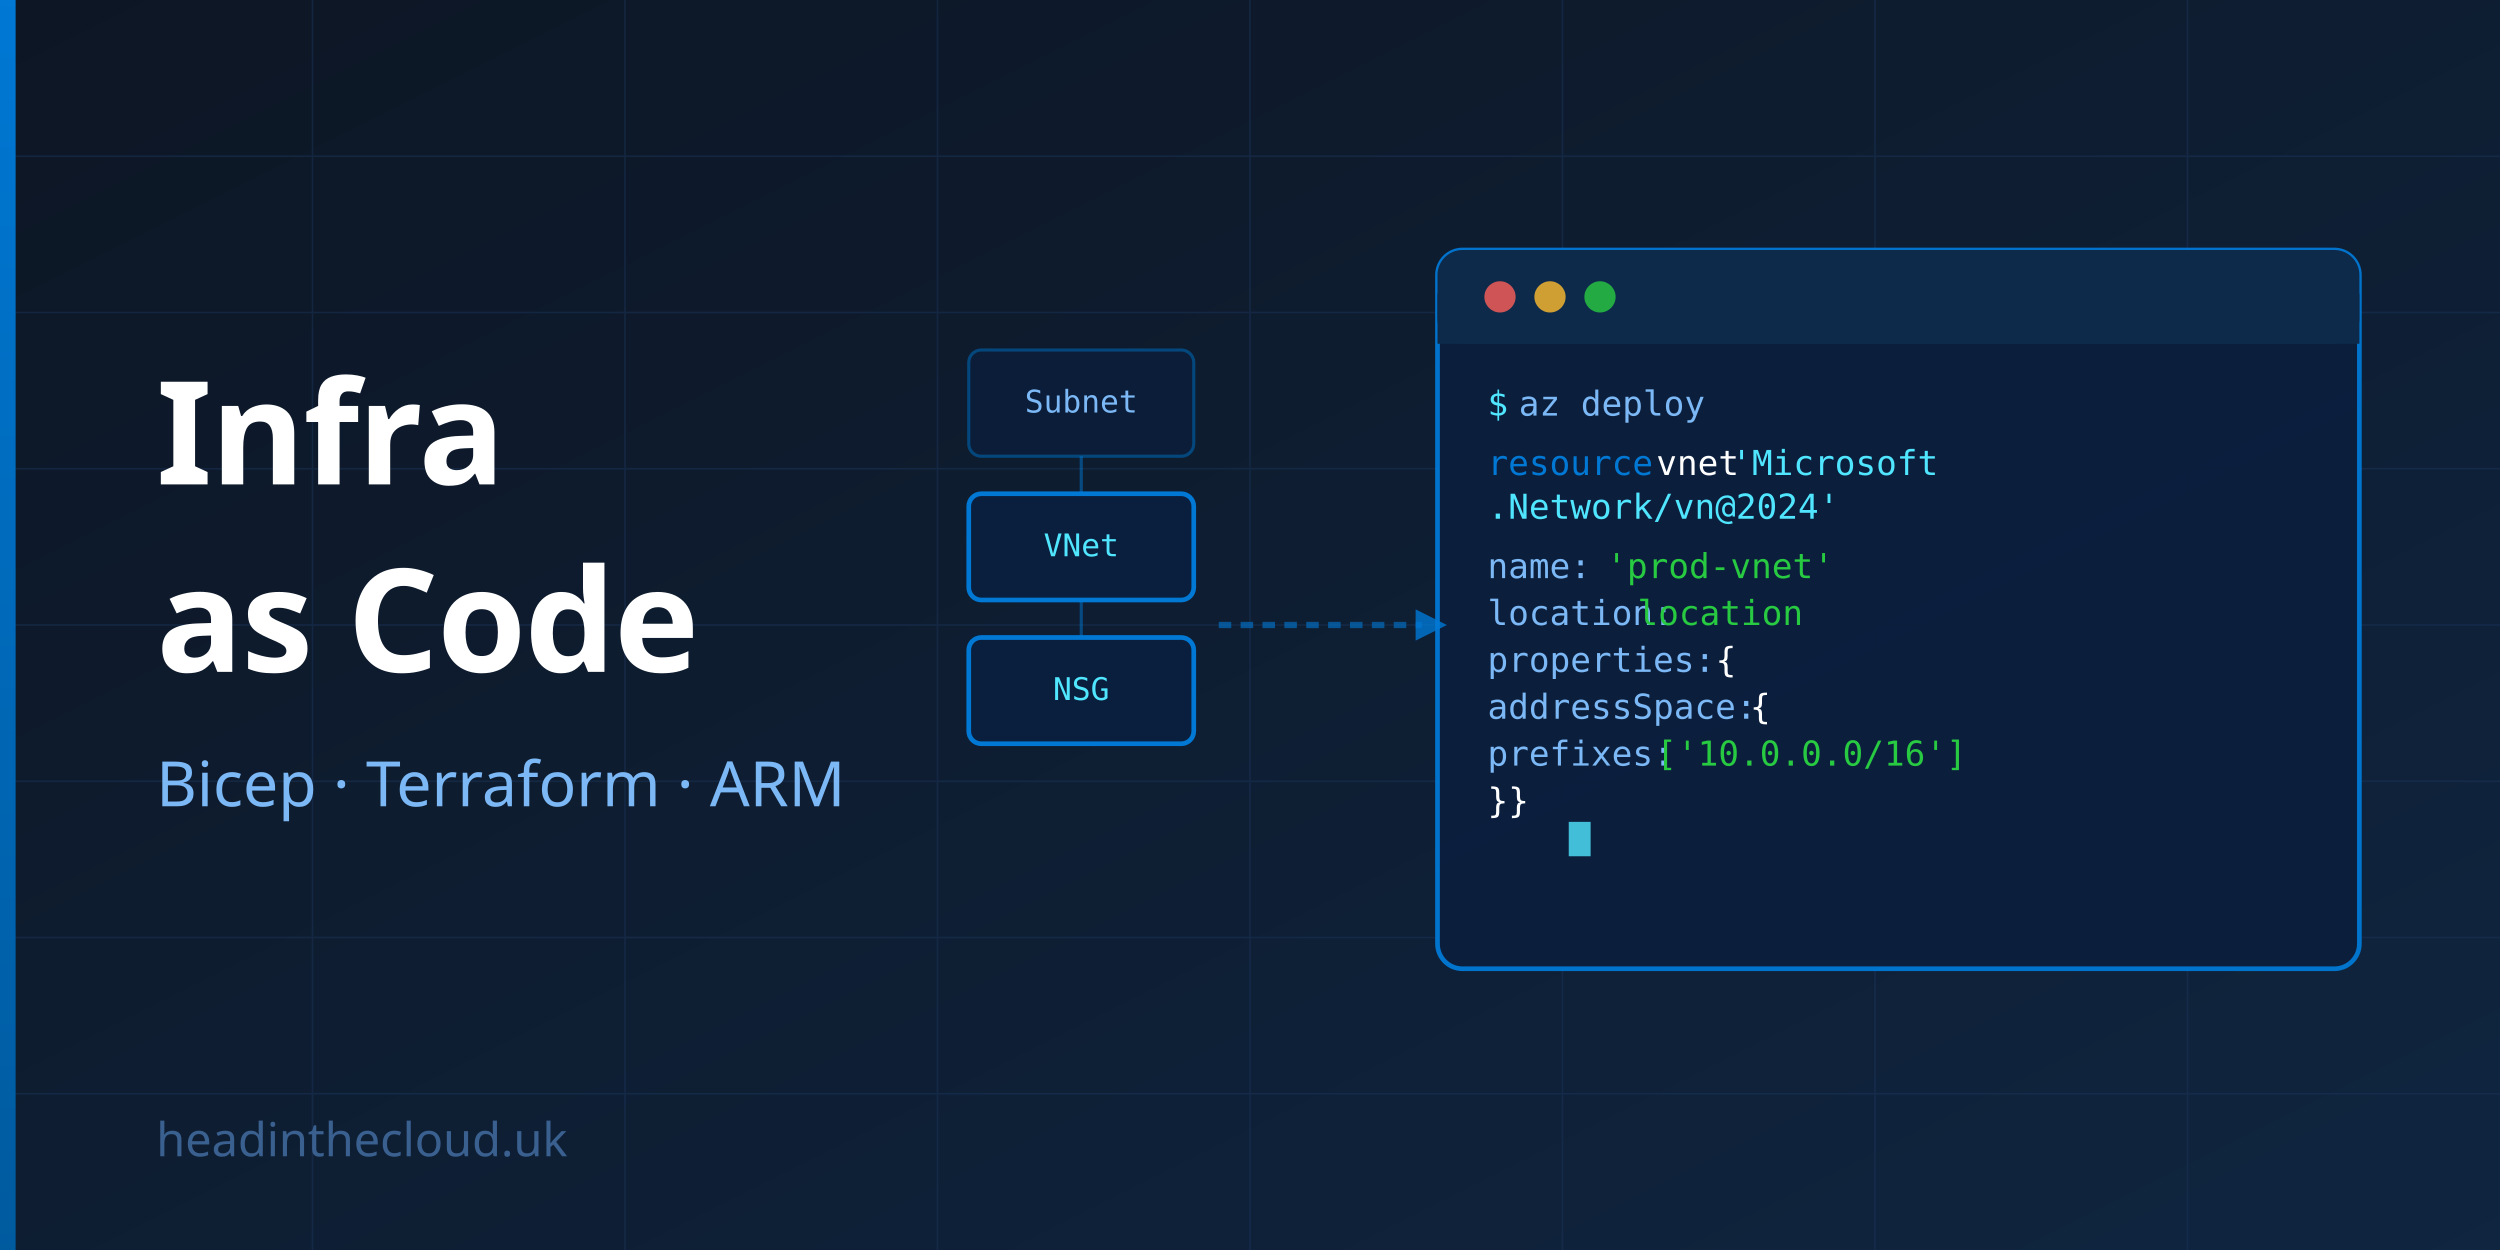
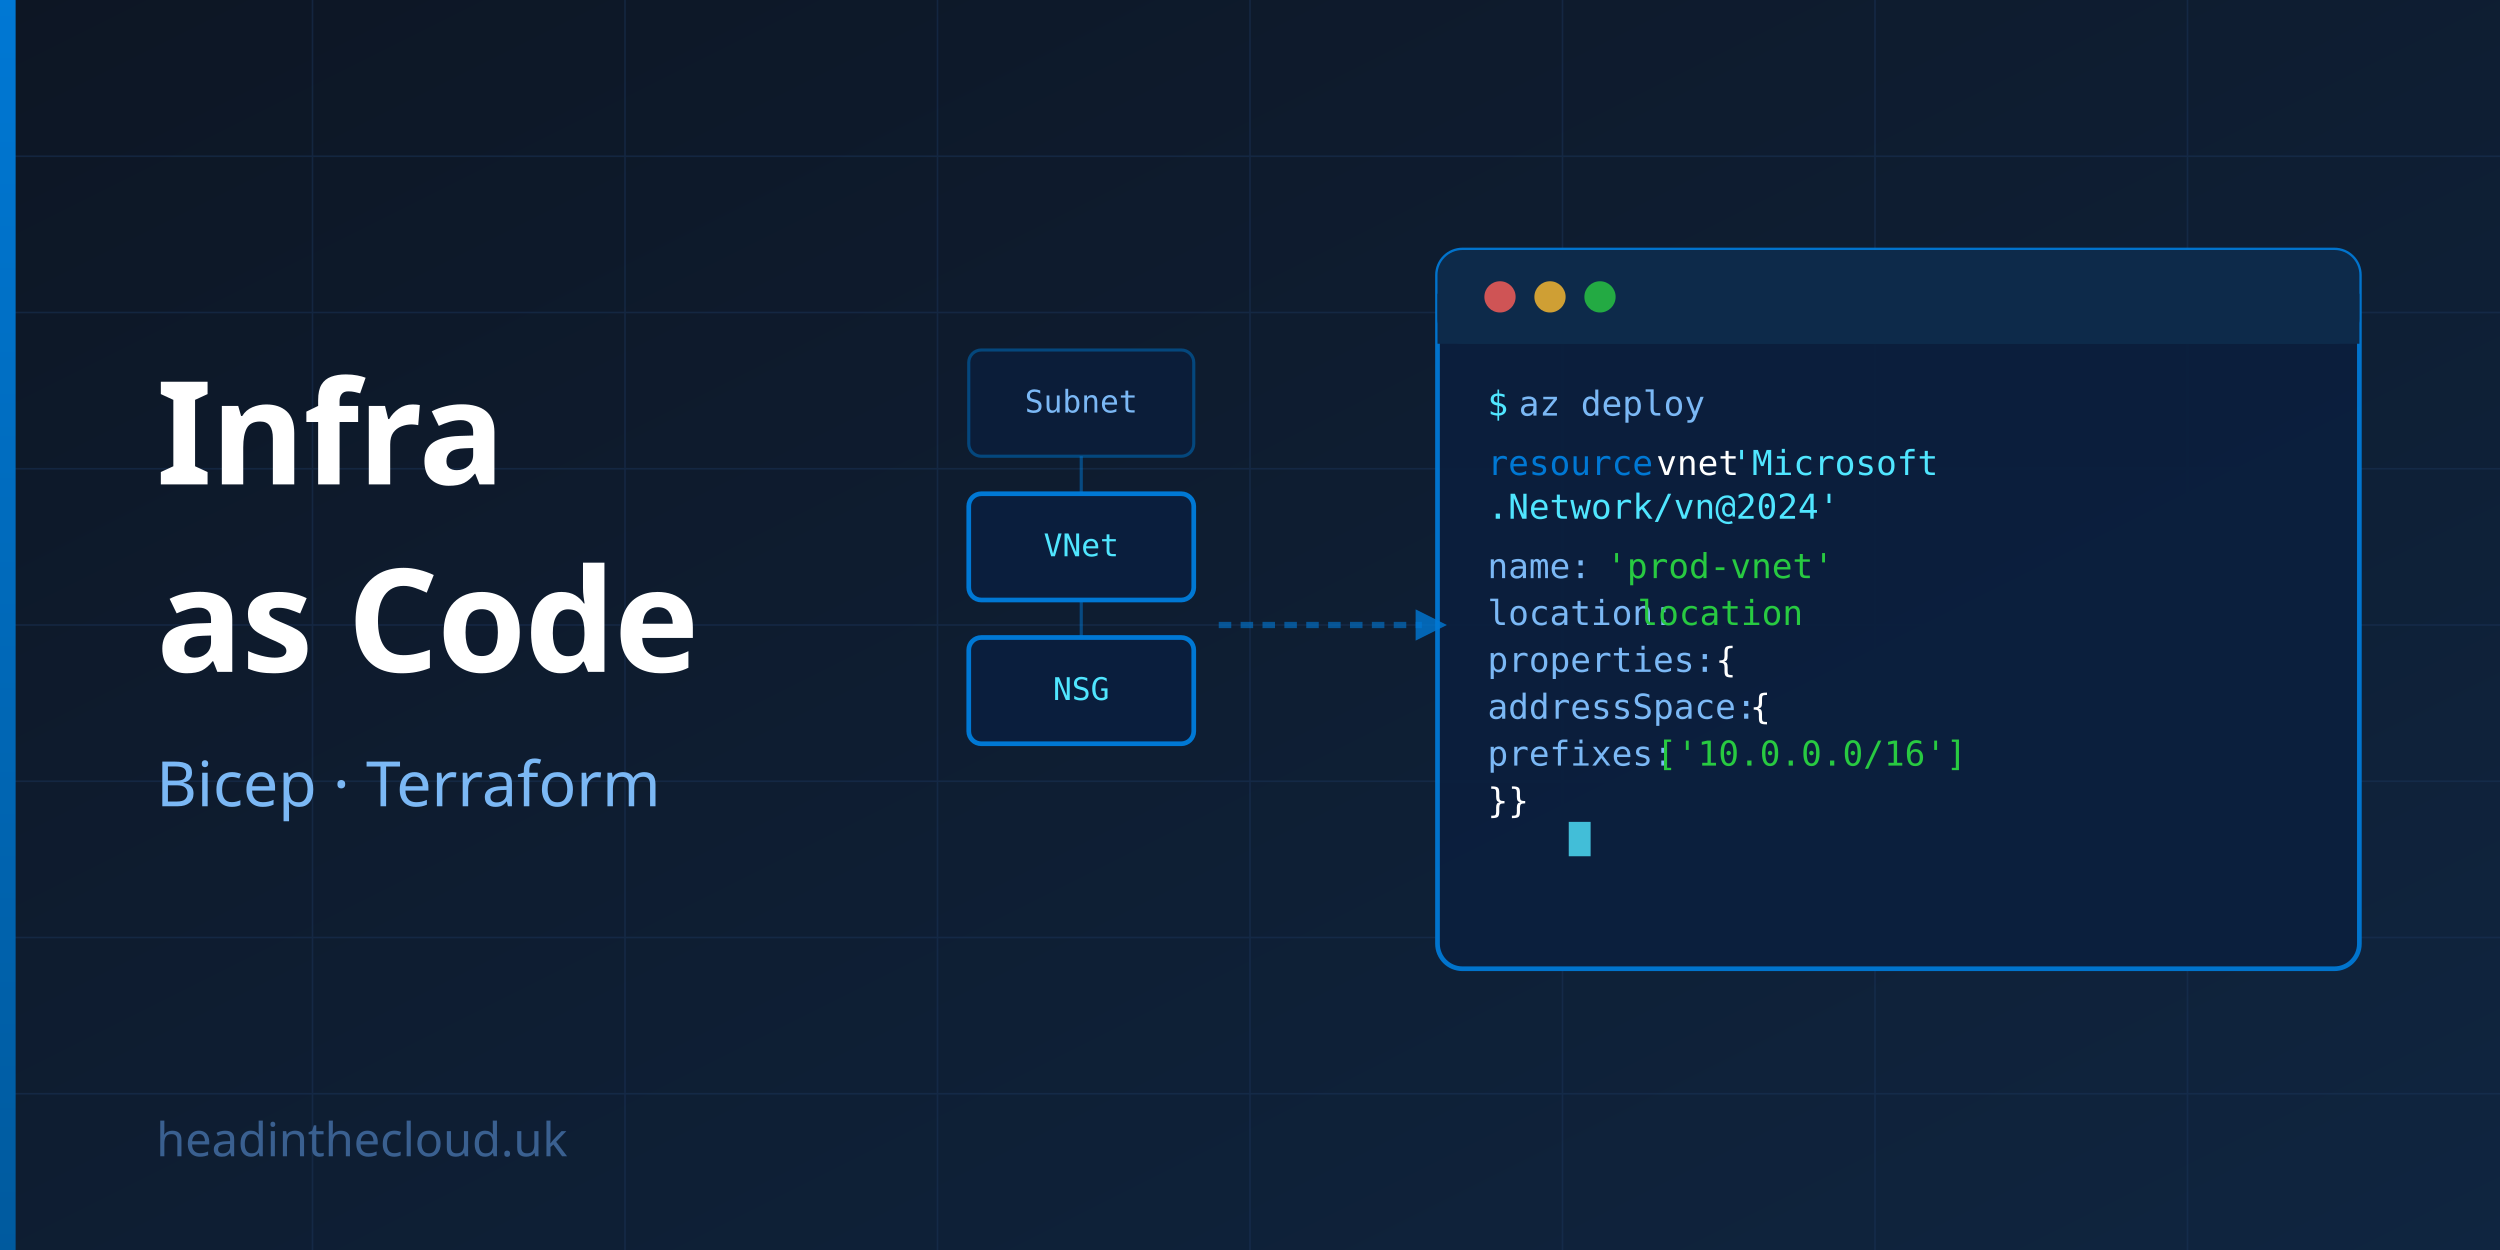
<svg xmlns="http://www.w3.org/2000/svg" viewBox="0 0 800 400" role="img" aria-label="Infrastructure as Code">
  <defs>
    <linearGradient id="bg-iac" x1="0%" y1="0%" x2="100%" y2="100%">
      <stop offset="0%" style="stop-color:#0d1624" />
      <stop offset="100%" style="stop-color:#0f2540" />
    </linearGradient>
    <linearGradient id="accent-iac" x1="0%" y1="0%" x2="0%" y2="100%">
      <stop offset="0%" style="stop-color:#0078d4" />
      <stop offset="100%" style="stop-color:#005a9e" />
    </linearGradient>
  </defs>
  <rect width="800" height="400" fill="url(#bg-iac)" />
  <g stroke="#1a3358" stroke-width="0.5" opacity="0.5">
    <line x1="0" y1="50" x2="800" y2="50" />
    <line x1="0" y1="100" x2="800" y2="100" />
    <line x1="0" y1="150" x2="800" y2="150" />
    <line x1="0" y1="200" x2="800" y2="200" />
    <line x1="0" y1="250" x2="800" y2="250" />
    <line x1="0" y1="300" x2="800" y2="300" />
    <line x1="0" y1="350" x2="800" y2="350" />
    <line x1="100" y1="0" x2="100" y2="400" />
    <line x1="200" y1="0" x2="200" y2="400" />
    <line x1="300" y1="0" x2="300" y2="400" />
    <line x1="400" y1="0" x2="400" y2="400" />
    <line x1="500" y1="0" x2="500" y2="400" />
    <line x1="600" y1="0" x2="600" y2="400" />
    <line x1="700" y1="0" x2="700" y2="400" />
  </g>
  <rect x="0" y="0" width="5" height="400" fill="url(#accent-iac)" />
  <rect x="460" y="80" width="295" height="230" rx="8" ry="8" fill="#0a1e3d" stroke="#0078d4" stroke-width="1.5" opacity="0.95" />
  <rect x="460" y="80" width="295" height="30" rx="8" ry="8" fill="#0d2a4a" />
  <rect x="460" y="94" width="295" height="16" fill="#0d2a4a" />
  <circle cx="480" cy="95" r="5" fill="#ff5f57" opacity="0.8" />
  <circle cx="496" cy="95" r="5" fill="#ffbd2e" opacity="0.8" />
  <circle cx="512" cy="95" r="5" fill="#28ca41" opacity="0.8" />
  <text x="476" y="133" fill="#50e6ff" font-size="11" font-family="Cascadia Code, Consolas, monospace">$</text>
  <text x="486" y="133" fill="#7bb8f5" font-size="11" font-family="Cascadia Code, Consolas, monospace"> az deploy</text>
  <text x="476" y="152" fill="#0078d4" font-size="11" font-family="Cascadia Code, Consolas, monospace">resource</text>
  <text x="530" y="152" fill="#ffffff" font-size="11" font-family="Cascadia Code, Consolas, monospace"> vnet</text>
  <text x="554" y="152" fill="#50e6ff" font-size="11" font-family="Cascadia Code, Consolas, monospace"> 'Microsoft</text>
  <text x="476" y="166" fill="#50e6ff" font-size="11" font-family="Cascadia Code, Consolas, monospace">  .Network/vn@2024'</text>
  <text x="476" y="185" fill="#7bb8f5" font-size="11" font-family="Cascadia Code, Consolas, monospace">  name:</text>
  <text x="514" y="185" fill="#28ca41" font-size="11" font-family="Cascadia Code, Consolas, monospace"> 'prod-vnet'</text>
  <text x="476" y="200" fill="#7bb8f5" font-size="11" font-family="Cascadia Code, Consolas, monospace">  location:</text>
  <text x="524" y="200" fill="#28ca41" font-size="11" font-family="Cascadia Code, Consolas, monospace"> location</text>
  <text x="476" y="215" fill="#7bb8f5" font-size="11" font-family="Cascadia Code, Consolas, monospace">  properties: </text>
  <text x="549" y="215" fill="#ffffff" font-size="11" font-family="Cascadia Code, Consolas, monospace">{</text>
  <text x="476" y="230" fill="#7bb8f5" font-size="11" font-family="Cascadia Code, Consolas, monospace">    addressSpace:</text>
  <text x="560" y="230" fill="#ffffff" font-size="11" font-family="Cascadia Code, Consolas, monospace">{</text>
  <text x="476" y="245" fill="#7bb8f5" font-size="11" font-family="Cascadia Code, Consolas, monospace">      prefixes:</text>
  <text x="530" y="245" fill="#28ca41" font-size="11" font-family="Cascadia Code, Consolas, monospace"> ['10.0.0.0/16']</text>
  <text x="476" y="260" fill="#ffffff" font-size="11" font-family="Cascadia Code, Consolas, monospace">  }}</text>
  <rect x="502" y="263" width="7" height="11" fill="#50e6ff" opacity="0.8" />
  <line x1="390" y1="200" x2="455" y2="200" stroke="#0078d4" stroke-width="2" stroke-dasharray="4,3" opacity="0.6" />
  <polygon points="453,195 463,200 453,205" fill="#0078d4" opacity="0.8" />
  <rect x="310" y="158" width="72" height="34" rx="4" fill="#0a1e3d" stroke="#0078d4" stroke-width="1.5" />
  <text x="346" y="178" fill="#50e6ff" font-size="10" font-family="Cascadia Code, Consolas, monospace" text-anchor="middle">VNet</text>
  <rect x="310" y="204" width="72" height="34" rx="4" fill="#0a1e3d" stroke="#0078d4" stroke-width="1.5" />
  <text x="346" y="224" fill="#50e6ff" font-size="10" font-family="Cascadia Code, Consolas, monospace" text-anchor="middle">NSG</text>
  <rect x="310" y="112" width="72" height="34" rx="4" fill="#0a1e3d" stroke="#005a9e" stroke-width="1" opacity="0.7" />
  <text x="346" y="132" fill="#7bb8f5" font-size="10" font-family="Cascadia Code, Consolas, monospace" text-anchor="middle">Subnet</text>
  <line x1="346" y1="146" x2="346" y2="158" stroke="#0078d4" stroke-width="1" opacity="0.5" />
  <line x1="346" y1="192" x2="346" y2="204" stroke="#0078d4" stroke-width="1" opacity="0.5" />
  <text x="50" y="155" fill="#ffffff" font-size="46" font-family="Segoe UI, system-ui, sans-serif" font-weight="700" letter-spacing="-0.5">Infra</text>
  <text x="50" y="215" fill="#ffffff" font-size="46" font-family="Segoe UI, system-ui, sans-serif" font-weight="700" letter-spacing="-0.5">as Code</text>
-   <text x="50" y="258" fill="#7bb8f5" font-size="20" font-family="Segoe UI, system-ui, sans-serif" font-weight="400">Bicep · Terraform · ARM</text>
+   <text x="50" y="258" fill="#7bb8f5" font-size="20" font-family="Segoe UI, system-ui, sans-serif" font-weight="400">Bicep · Terraform</text>
  <text x="50" y="370" fill="#3a6090" font-size="15" font-family="Segoe UI, system-ui, sans-serif">headinthecloud.uk</text>
</svg>
